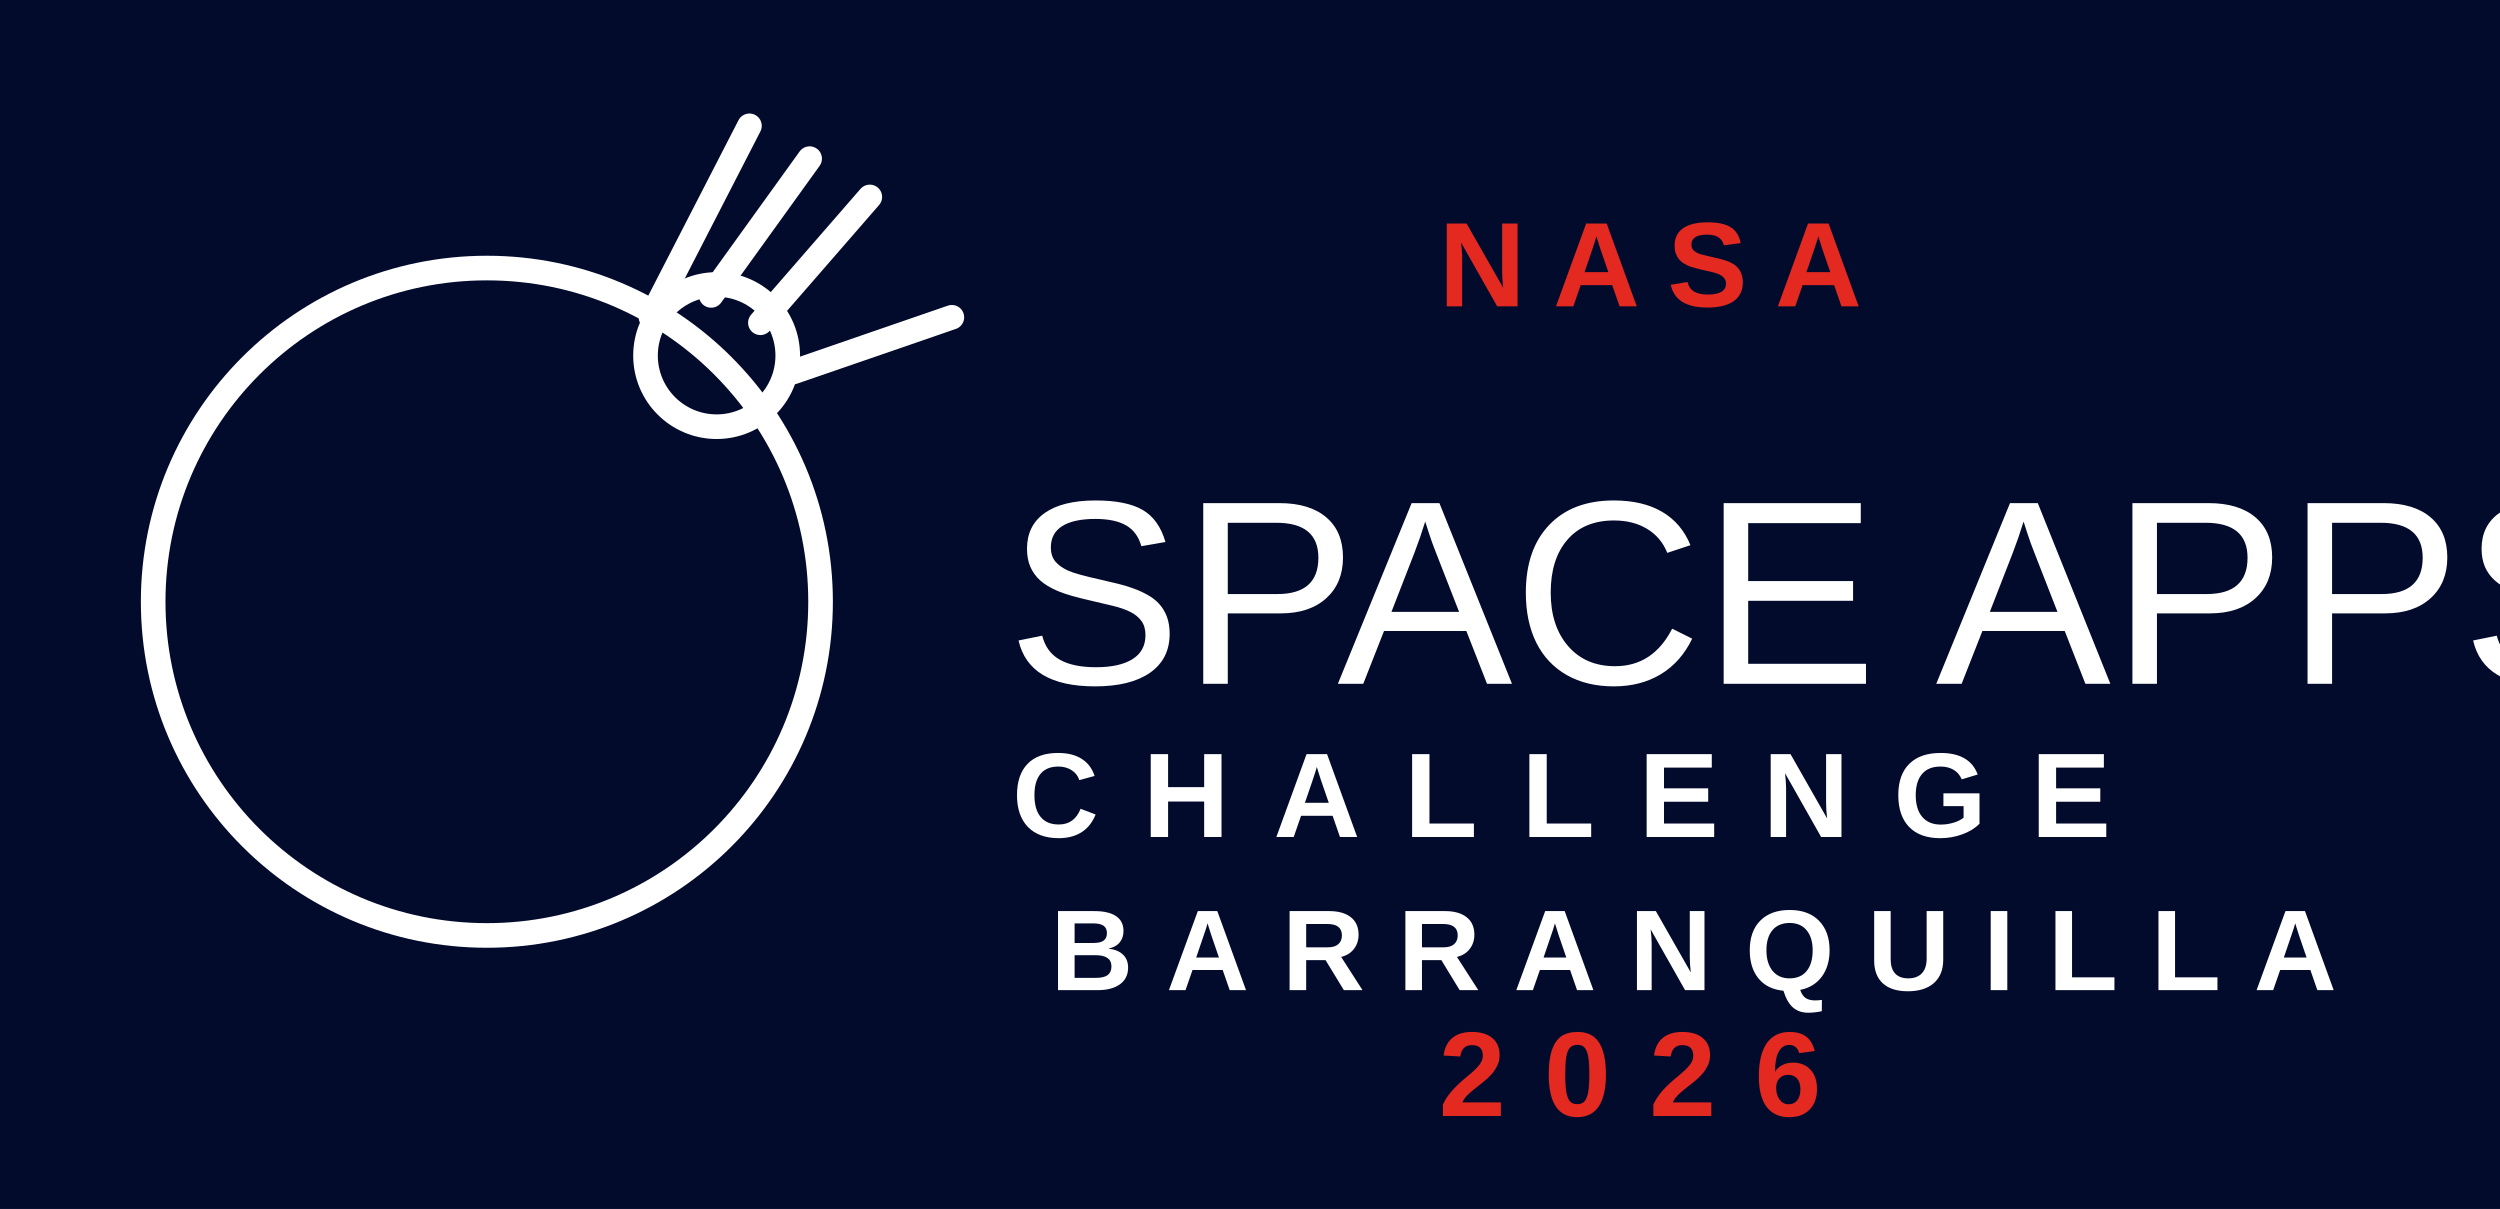
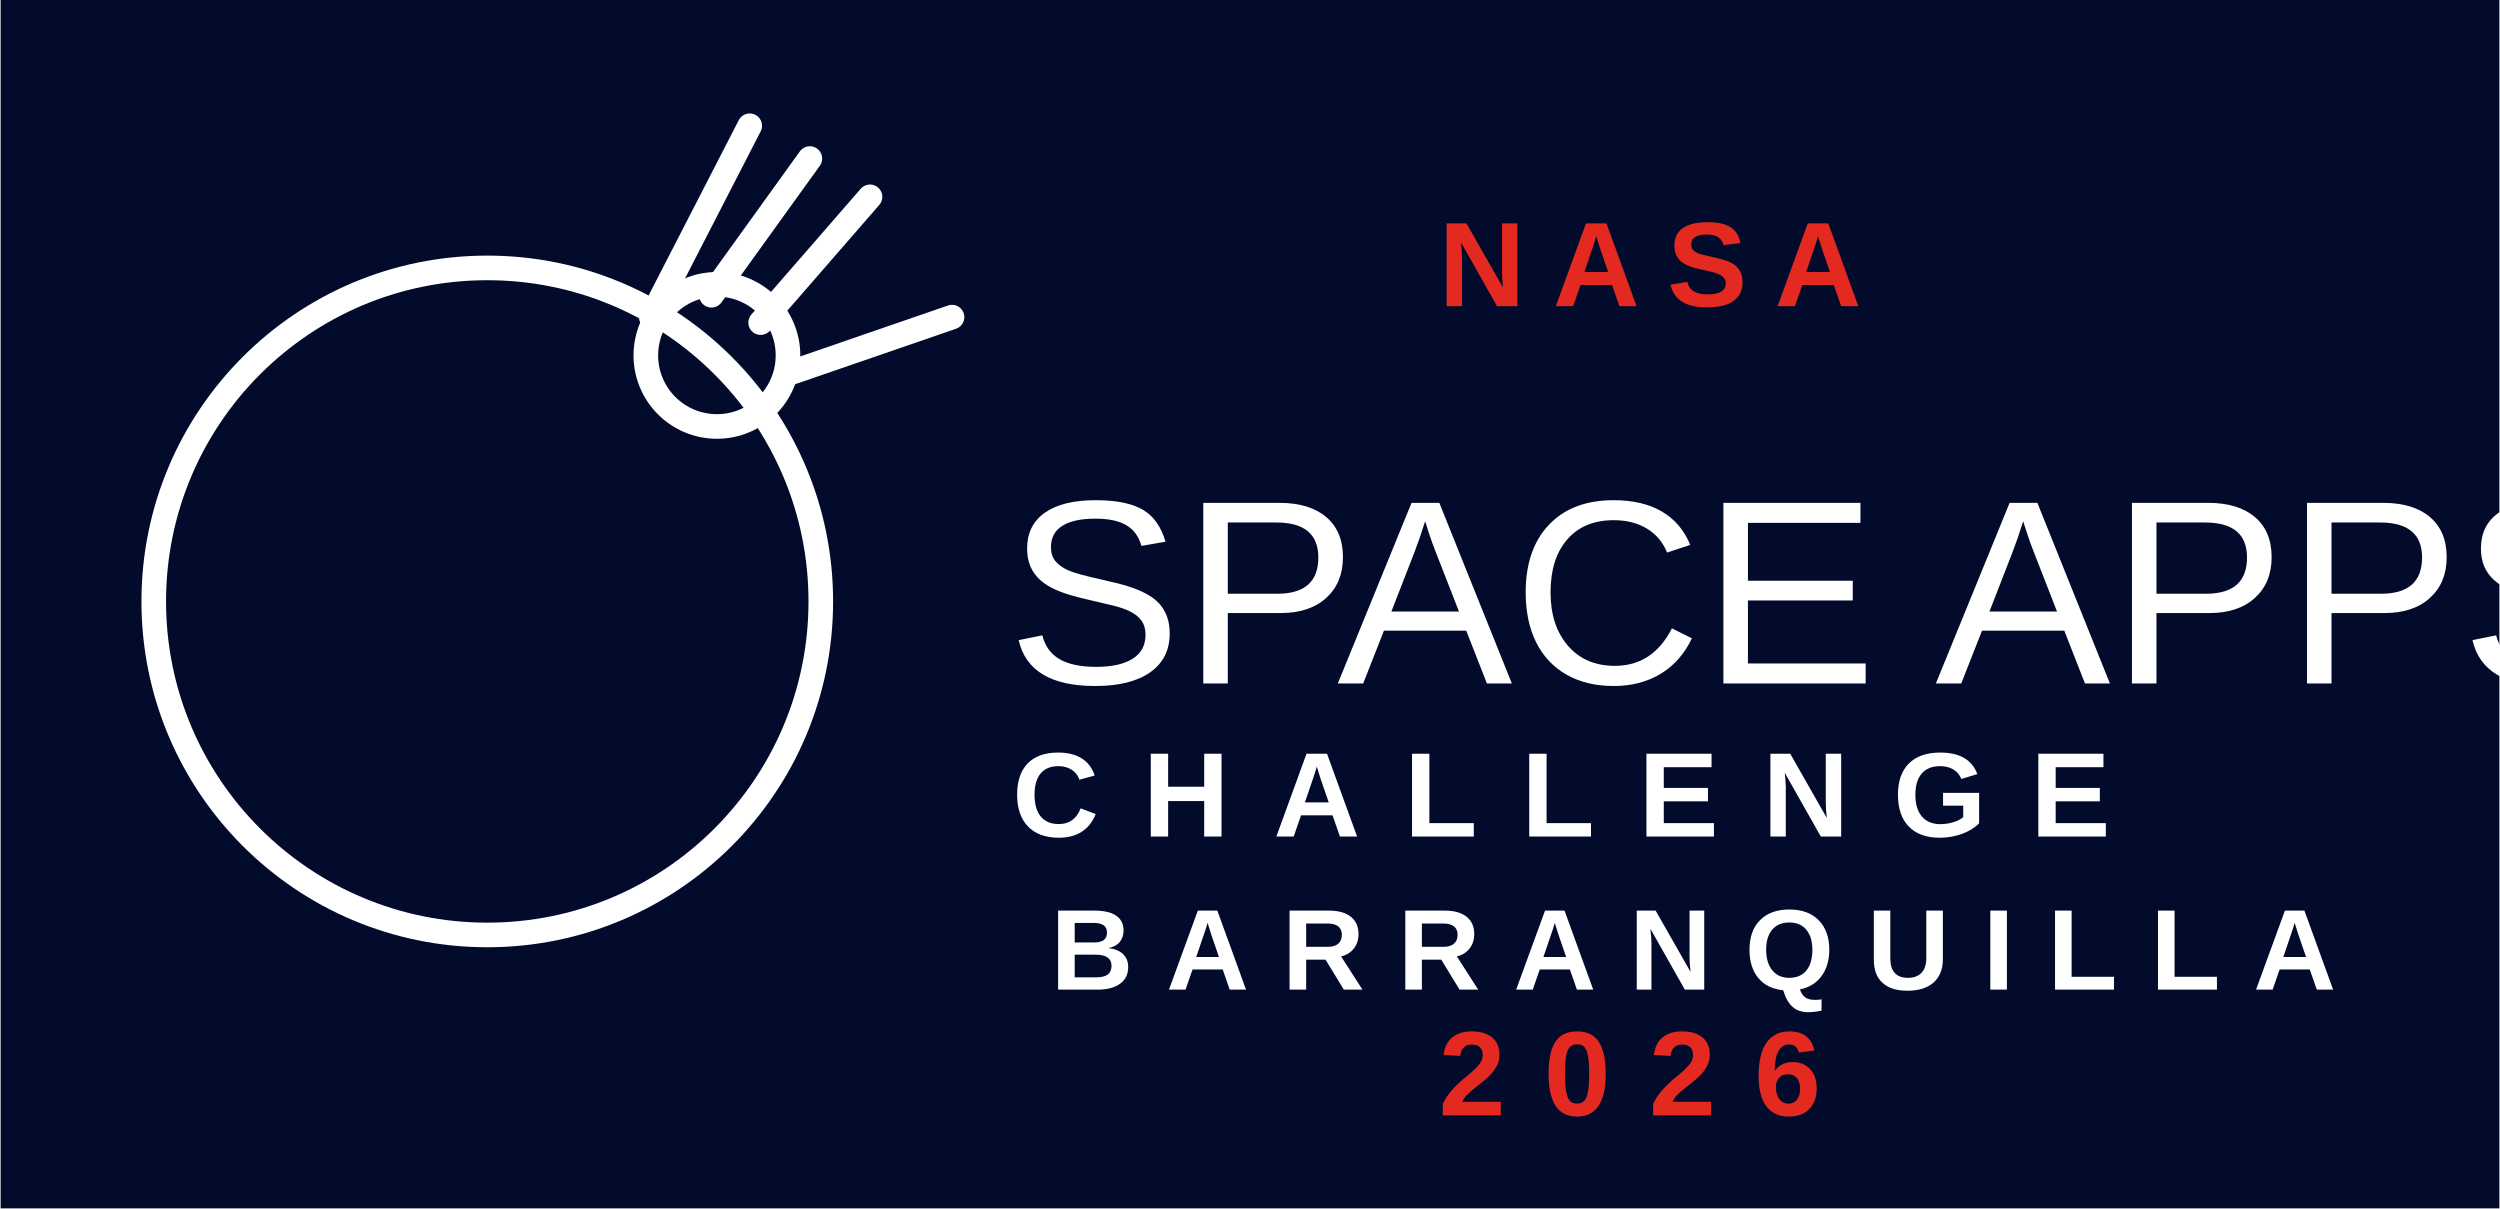
- <svg xmlns="http://www.w3.org/2000/svg" width="457" height="221" viewBox="0 0 457 221">
+ <svg xmlns="http://www.w3.org/2000/svg" width="1200" height="580" viewBox="0 0 457 221">
  <rect width="457" height="221" fill="#030b2d" />
  <g fill="none" stroke="#fff" stroke-width="4.5" stroke-linecap="round" stroke-linejoin="round">
    <circle cx="89" cy="110" r="61" />
    <path d="M119 58 L137 23 M130 54 L148 29 M139 59 L159 36 M145 68 L174 58" />
    <circle cx="131" cy="65" r="13" />
  </g>
  <g font-family="Arial,Helvetica,sans-serif" text-anchor="start">
    <text x="263" y="56" fill="#e32920" font-size="22" font-weight="800" letter-spacing="5">NASA</text>
    <text x="184" y="125" fill="#fff" font-size="48" font-weight="300" textLength="228" lengthAdjust="spacingAndGlyphs">SPACE APPS</text>
    <text x="185" y="153" fill="#fff" font-size="22" font-weight="700" letter-spacing="8">CHALLENGE</text>
    <text x="192" y="181" fill="#fff" font-size="21" font-weight="700" letter-spacing="6">BARRANQUILLA</text>
    <text x="263" y="204" fill="#e32920" font-size="22" font-weight="800" letter-spacing="7">2026</text>
  </g>
</svg>
